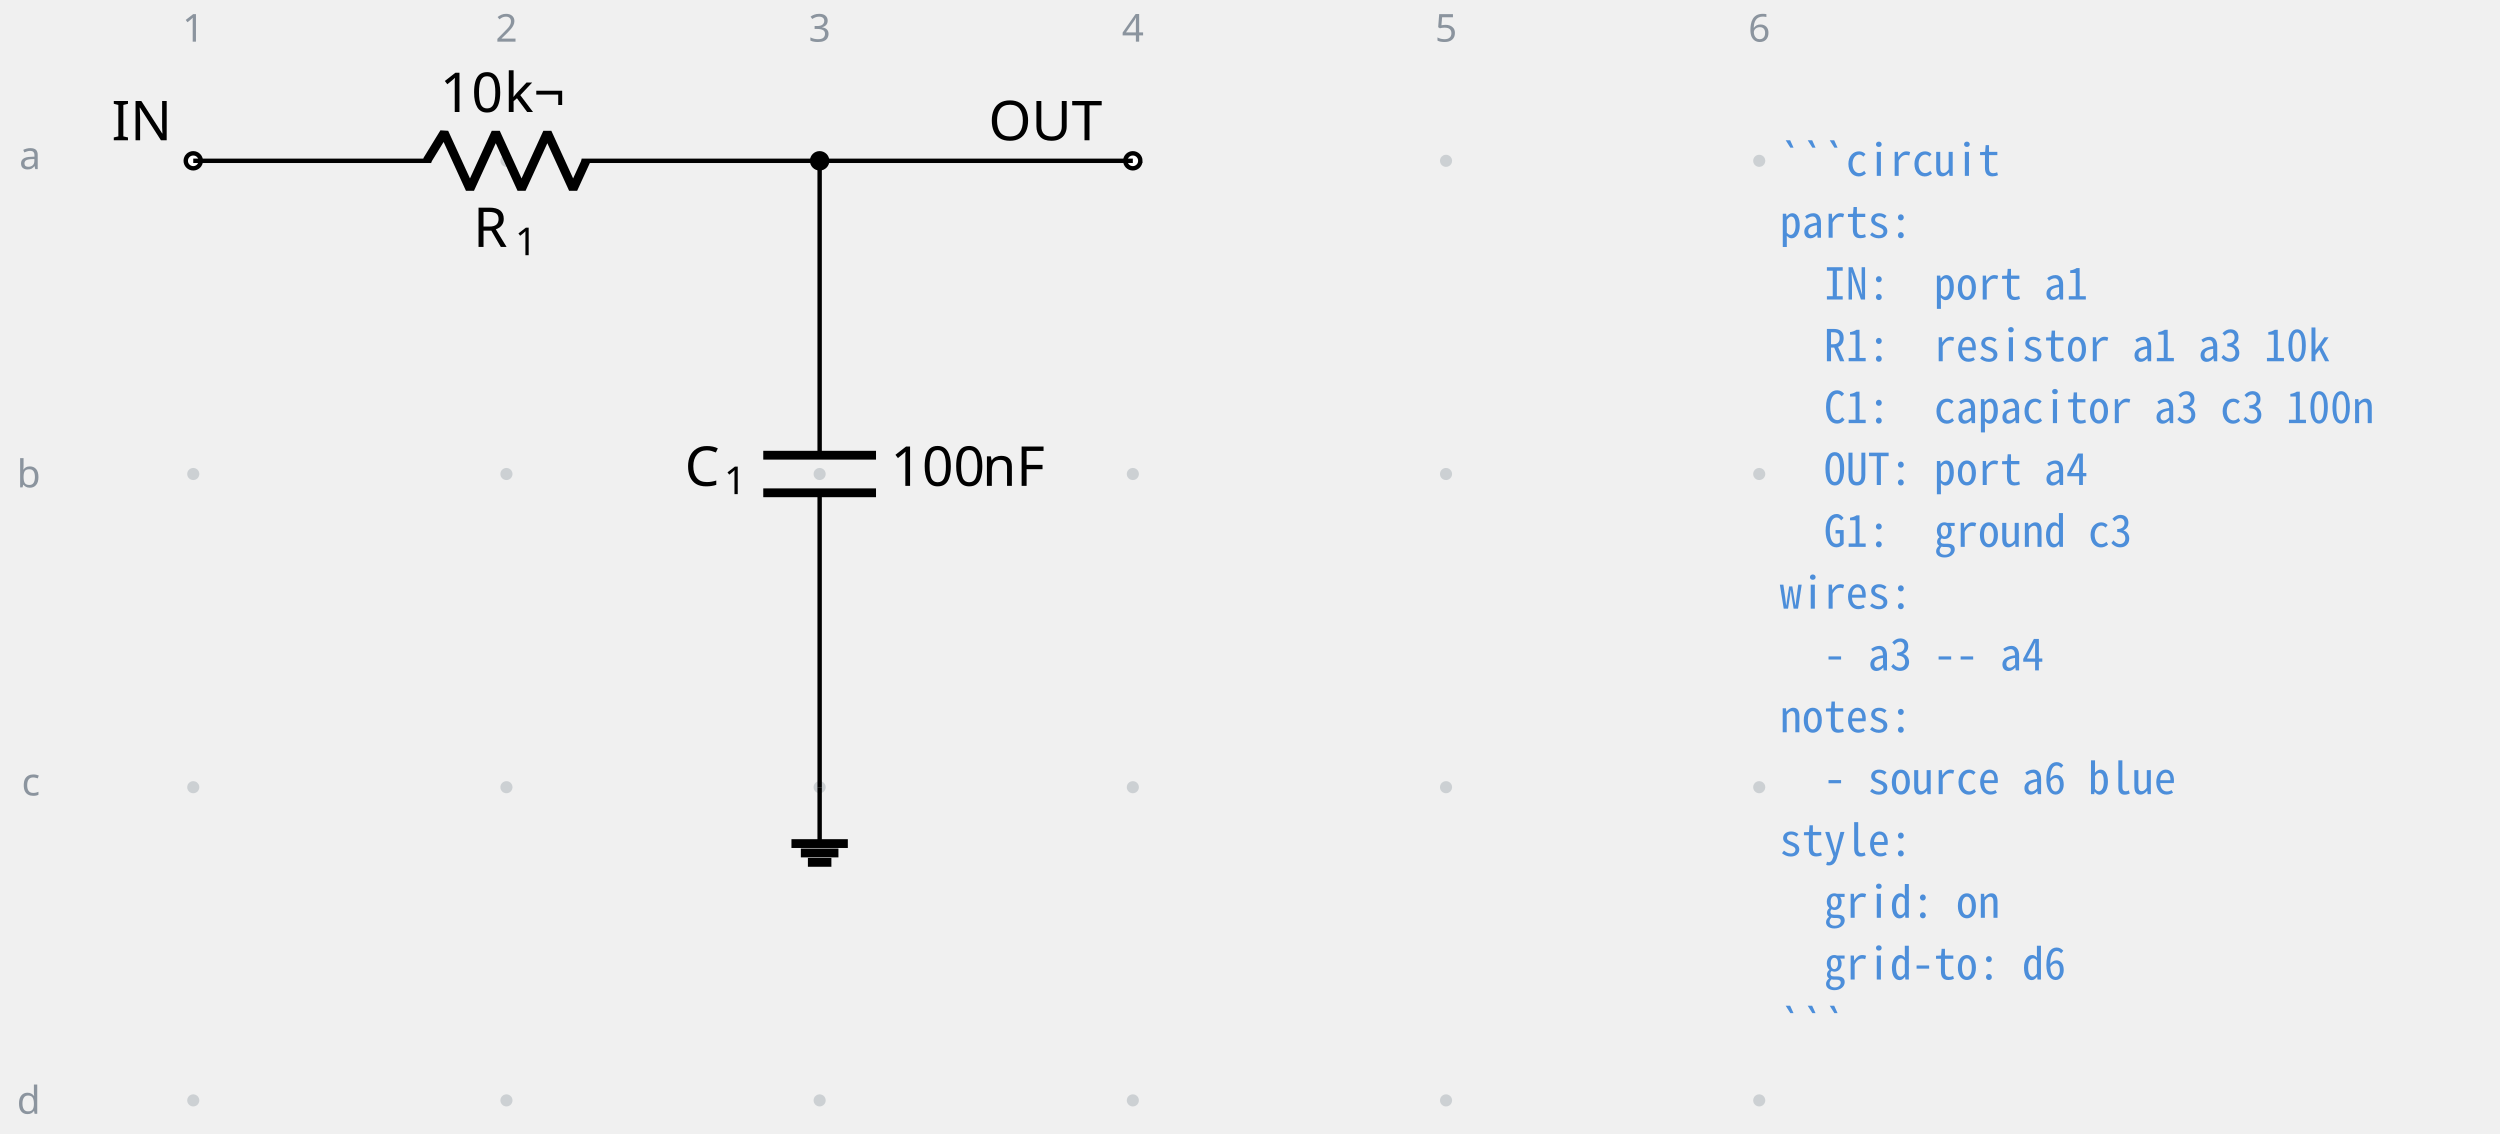
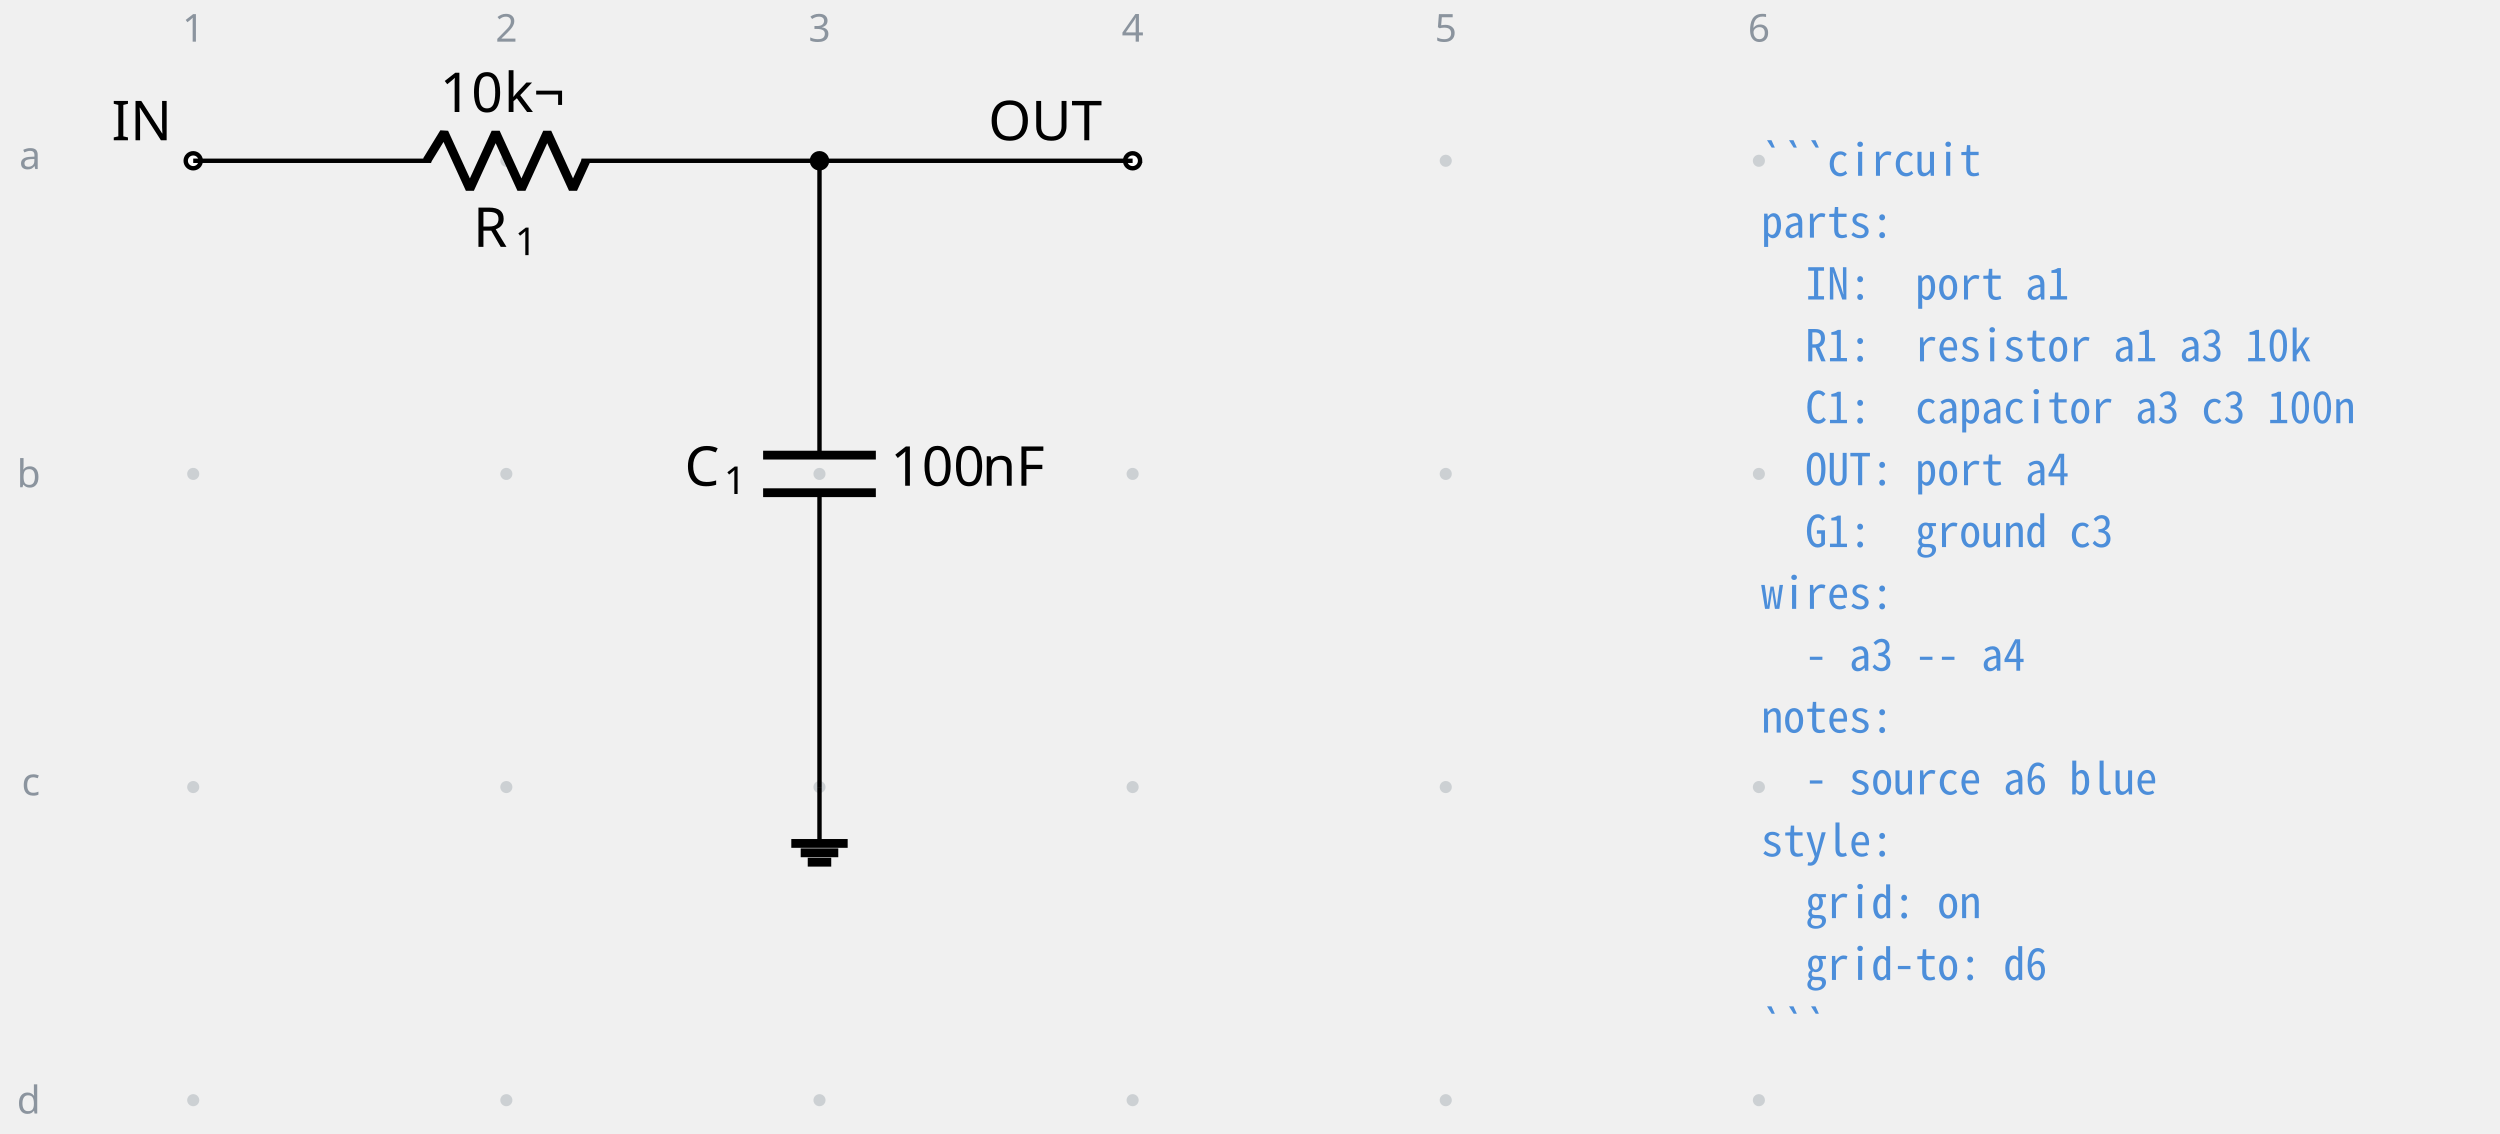
- <svg xmlns="http://www.w3.org/2000/svg" fill="currentColor" width="605.647" height="274.625" viewBox="-72 -72 454.235 205.969">
+ <svg xmlns="http://www.w3.org/2000/svg" fill="currentColor" width="605.761" height="274.625" viewBox="-72 -72 454.321 205.969">
  <g stroke="currentColor" stroke-miterlimit="10" stroke-width=".8">
    <path fill="#8b949e" fill-opacity=".35" stroke="none" stroke-opacity=".35" d="M-35.787-42.781a1.1 1.1 0 1 0-2.2 0 1.1 1.1 0 0 0 2.2 0M-35.787 14.124a1.1 1.1 0 1 0-2.2 0 1.1 1.1 0 0 0 2.2 0M-35.787 71.03a1.1 1.1 0 1 0-2.2 0 1.1 1.1 0 0 0 2.2 0M-35.787 127.935a1.1 1.1 0 1 0-2.2 0 1.1 1.1 0 0 0 2.2 0M21.118-42.781a1.1 1.1 0 1 0-2.2 0 1.1 1.1 0 0 0 2.2 0M21.118 14.124a1.1 1.1 0 1 0-2.2 0 1.1 1.1 0 0 0 2.2 0M21.118 71.03a1.1 1.1 0 1 0-2.2 0 1.1 1.1 0 0 0 2.2 0M21.118 127.935a1.1 1.1 0 1 0-2.2 0 1.1 1.1 0 0 0 2.2 0M78.024-42.781a1.1 1.1 0 1 0-2.2 0 1.1 1.1 0 0 0 2.2 0M78.024 14.124a1.1 1.1 0 1 0-2.2 0 1.1 1.1 0 0 0 2.2 0M78.024 71.03a1.1 1.1 0 1 0-2.2 0 1.1 1.1 0 0 0 2.2 0M78.024 127.935a1.1 1.1 0 1 0-2.2 0 1.1 1.1 0 0 0 2.2 0M134.93-42.781a1.1 1.1 0 1 0-2.2 0 1.1 1.1 0 0 0 2.2 0M134.93 14.124a1.1 1.1 0 1 0-2.2 0 1.1 1.1 0 0 0 2.2 0M134.93 71.03a1.1 1.1 0 1 0-2.2 0 1.1 1.1 0 0 0 2.2 0M134.93 127.935a1.1 1.1 0 1 0-2.2 0 1.1 1.1 0 0 0 2.2 0M191.835-42.781a1.1 1.1 0 1 0-2.2 0 1.1 1.1 0 0 0 2.2 0M191.835 14.124a1.1 1.1 0 1 0-2.2 0 1.1 1.1 0 0 0 2.2 0M191.835 71.03a1.1 1.1 0 1 0-2.2 0 1.1 1.1 0 0 0 2.2 0M191.835 127.935a1.1 1.1 0 1 0-2.2 0 1.1 1.1 0 0 0 2.2 0M248.74-42.781a1.1 1.1 0 1 0-2.2 0 1.1 1.1 0 0 0 2.2 0M248.74 14.124a1.1 1.1 0 1 0-2.2 0 1.1 1.1 0 0 0 2.2 0M248.74 71.03a1.1 1.1 0 1 0-2.2 0 1.1 1.1 0 0 0 2.2 0M248.74 127.935a1.1 1.1 0 1 0-2.2 0 1.1 1.1 0 0 0 2.2 0m-1.1 0" />
    <g fill="#8b949e" stroke="#8b949e">
      <text x="-36.887" y="-42.781" fill="#8b949e" stroke="none" font-family="cmr7" font-size="7" transform="translate(-1.993 -21.645)">1</text>
    </g>
    <g fill="#8b949e" stroke="#8b949e">
      <text x="-36.887" y="-42.781" fill="#8b949e" stroke="none" font-family="cmr7" font-size="7" transform="translate(54.912 -21.645)">2</text>
    </g>
    <g fill="#8b949e" stroke="#8b949e">
      <text x="-36.887" y="-42.781" fill="#8b949e" stroke="none" font-family="cmr7" font-size="7" transform="translate(111.818 -21.645)">3</text>
    </g>
    <g fill="#8b949e" stroke="#8b949e">
      <text x="-36.887" y="-42.781" fill="#8b949e" stroke="none" font-family="cmr7" font-size="7" transform="translate(168.723 -21.645)">4</text>
    </g>
    <g fill="#8b949e" stroke="#8b949e">
      <text x="-36.887" y="-42.781" fill="#8b949e" stroke="none" font-family="cmr7" font-size="7" transform="translate(225.629 -21.645)">5</text>
    </g>
    <g fill="#8b949e" stroke="#8b949e">
      <text x="-36.887" y="-42.781" fill="#8b949e" stroke="none" font-family="cmr7" font-size="7" transform="translate(282.534 -21.645)">6</text>
    </g>
    <g fill="#8b949e" stroke="#8b949e">
      <text x="-36.887" y="-42.781" fill="#8b949e" stroke="none" font-family="cmr7" font-size="7" transform="translate(-31.62 1.507)">a</text>
    </g>
    <g fill="#8b949e" stroke="#8b949e">
      <text x="-36.887" y="-42.781" fill="#8b949e" stroke="none" font-family="cmr7" font-size="7" transform="translate(-32.05 59.336)">b</text>
    </g>
    <g fill="#8b949e" stroke="#8b949e">
      <text x="-36.887" y="-42.781" fill="#8b949e" stroke="none" font-family="cmr7" font-size="7" transform="translate(-31.189 115.318)">c</text>
    </g>
    <g fill="#8b949e" stroke="#8b949e">
      <text x="-36.887" y="-42.781" fill="#8b949e" stroke="none" font-family="cmr7" font-size="7" transform="translate(-32.05 173.147)">d</text>
    </g>
    <g fill="#ffffff">
      <path d="M-35.522-42.781a1.365 1.365 0 1 0-2.73 0 1.365 1.365 0 0 0 2.73 0Zm-1.365 0" />
    </g>
    <text x="-36.887" y="-42.781" stroke="none" font-family="cmr10" font-size="10" transform="translate(-14.844 -3.733)">IN</text>
    <path fill="none" d="M-36.887-42.781h.4m-.4 0H6.36m27.315 0h43.248m-.4 0h.4" />
    <g stroke-linejoin="bevel" stroke-width="1.6">
      <path fill="none" d="m5.561-42.781 3.143-5.122L13.39-37.66l4.685-10.243 4.686 10.243 4.686-10.243 4.686 10.243 2.343-5.121" />
    </g>
    <g stroke="none">
      <text x="-36.887" y="-42.781" font-family="cmmi10" font-size="10" transform="translate(50.866 15.648)">R</text>
      <text x="-29.294" y="-41.281" font-family="cmr7" font-size="7" transform="translate(50.866 15.648)">1</text>
    </g>
    <g stroke="none" font-family="cmr10" font-size="10">
      <text x="-36.887" y="-42.781" transform="translate(44.822 -8.863)">10</text>
      <text x="-25.221" y="-42.781" transform="translate(44.822 -8.863)">k¬</text>
    </g>
    <path fill="none" d="M76.924-42.781v.4m0-.4v53.49m0 6.83v53.49m0-.399v.4" />
    <g stroke-width="1.6">
      <path fill="none" d="M87.167 10.71H66.68m20.486 6.828H66.68" />
    </g>
    <g stroke="none">
      <text x="-36.887" y="-42.781" font-family="cmmi10" font-size="10" transform="translate(89.296 59.058)">C</text>
      <text x="-29.74" y="-41.281" font-family="cmr7" font-size="7" transform="translate(89.296 59.058)">1</text>
    </g>
    <g stroke="none" font-family="cmr10" font-size="10">
      <text x="-36.887" y="-42.781" transform="translate(126.693 59.058)">100</text>
      <text x="-20.22" y="-42.781" transform="translate(126.693 59.058)">nF</text>
    </g>
    <g fill="#ffffff">
      <path d="M135.195-42.781a1.365 1.365 0 1 0-2.731 0 1.365 1.365 0 0 0 2.73 0Zm-1.366 0" />
    </g>
    <text x="-36.887" y="-42.781" stroke="none" font-family="cmr10" font-size="10" transform="translate(144.483 -3.733)">OUT</text>
    <path fill="none" d="M76.924 71.03v10.243" />
    <path fill="none" stroke-width="1.6" d="M71.802 81.273h10.243M73.51 82.98h6.828m-5.548 1.707h4.268" />
    <path fill="none" d="M76.924-42.781h56.905" />
    <path d="M78.29-42.781a1.365 1.365 0 1 0-2.732 0 1.365 1.365 0 0 0 2.731 0Zm-1.366 0" />
    <g>
-       <text x="-36.887" y="-42.781" fill="#4c8eda" stroke="none" font-family="'Noto Sans Mono CJK JP',ui-monospace,'SFMono-Regular',Consolas,'Liberation Mono',monospace" font-size="8" transform="translate(288.26 2.733)" xml:space="preserve">```circuit</text>
+       <text x="-36.887" y="-42.781" fill="#4c8eda" stroke="none" font-family="'Noto Sans Mono CJK JP',ui-monospace,'SFMono-Regular',Consolas,'Liberation Mono',monospace" font-size="8" transform="translate(284.927 2.733)" xml:space="preserve">```circuit</text>
    </g>
    <g>
-       <text x="-36.887" y="-42.781" fill="#4c8eda" stroke="none" font-family="'Noto Sans Mono CJK JP',ui-monospace,'SFMono-Regular',Consolas,'Liberation Mono',monospace" font-size="8" transform="translate(288.26 13.972)" xml:space="preserve">parts:</text>
+       <text x="-36.887" y="-42.781" fill="#4c8eda" stroke="none" font-family="'Noto Sans Mono CJK JP',ui-monospace,'SFMono-Regular',Consolas,'Liberation Mono',monospace" font-size="8" transform="translate(284.927 13.972)" xml:space="preserve">parts:</text>
    </g>
    <g>
-       <text x="-36.887" y="-42.781" fill="#4c8eda" stroke="none" font-family="'Noto Sans Mono CJK JP',ui-monospace,'SFMono-Regular',Consolas,'Liberation Mono',monospace" font-size="8" transform="translate(288.26 25.21)" xml:space="preserve">  IN:  port a1</text>
+       <text x="-36.887" y="-42.781" fill="#4c8eda" stroke="none" font-family="'Noto Sans Mono CJK JP',ui-monospace,'SFMono-Regular',Consolas,'Liberation Mono',monospace" font-size="8" transform="translate(284.927 25.21)" xml:space="preserve">  IN:  port a1</text>
    </g>
    <g>
-       <text x="-36.887" y="-42.781" fill="#4c8eda" stroke="none" font-family="'Noto Sans Mono CJK JP',ui-monospace,'SFMono-Regular',Consolas,'Liberation Mono',monospace" font-size="8" transform="translate(288.26 36.422)" xml:space="preserve">  R1:  resistor a1 a3 10k</text>
+       <text x="-36.887" y="-42.781" fill="#4c8eda" stroke="none" font-family="'Noto Sans Mono CJK JP',ui-monospace,'SFMono-Regular',Consolas,'Liberation Mono',monospace" font-size="8" transform="translate(284.927 36.45)" xml:space="preserve">  R1:  resistor a1 a3 10k</text>
    </g>
    <g>
-       <text x="-36.887" y="-42.781" fill="#4c8eda" stroke="none" font-family="'Noto Sans Mono CJK JP',ui-monospace,'SFMono-Regular',Consolas,'Liberation Mono',monospace" font-size="8" transform="translate(288.26 47.66)" xml:space="preserve">  C1:  capacitor a3 c3 100n</text>
+       <text x="-36.887" y="-42.781" fill="#4c8eda" stroke="none" font-family="'Noto Sans Mono CJK JP',ui-monospace,'SFMono-Regular',Consolas,'Liberation Mono',monospace" font-size="8" transform="translate(284.927 47.689)" xml:space="preserve">  C1:  capacitor a3 c3 100n</text>
    </g>
    <g>
-       <text x="-36.887" y="-42.781" fill="#4c8eda" stroke="none" font-family="'Noto Sans Mono CJK JP',ui-monospace,'SFMono-Regular',Consolas,'Liberation Mono',monospace" font-size="8" transform="translate(288.26 58.899)" xml:space="preserve">  OUT: port a4</text>
+       <text x="-36.887" y="-42.781" fill="#4c8eda" stroke="none" font-family="'Noto Sans Mono CJK JP',ui-monospace,'SFMono-Regular',Consolas,'Liberation Mono',monospace" font-size="8" transform="translate(284.927 58.956)" xml:space="preserve">  OUT: port a4</text>
    </g>
    <g>
-       <text x="-36.887" y="-42.781" fill="#4c8eda" stroke="none" font-family="'Noto Sans Mono CJK JP',ui-monospace,'SFMono-Regular',Consolas,'Liberation Mono',monospace" font-size="8" transform="translate(288.26 70.138)" xml:space="preserve">  G1:  ground c3</text>
+       <text x="-36.887" y="-42.781" fill="#4c8eda" stroke="none" font-family="'Noto Sans Mono CJK JP',ui-monospace,'SFMono-Regular',Consolas,'Liberation Mono',monospace" font-size="8" transform="translate(284.927 70.195)" xml:space="preserve">  G1:  ground c3</text>
    </g>
    <g>
-       <text x="-36.887" y="-42.781" fill="#4c8eda" stroke="none" font-family="'Noto Sans Mono CJK JP',ui-monospace,'SFMono-Regular',Consolas,'Liberation Mono',monospace" font-size="8" transform="translate(288.26 81.377)" xml:space="preserve">wires:</text>
+       <text x="-36.887" y="-42.781" fill="#4c8eda" stroke="none" font-family="'Noto Sans Mono CJK JP',ui-monospace,'SFMono-Regular',Consolas,'Liberation Mono',monospace" font-size="8" transform="translate(284.927 81.434)" xml:space="preserve">wires:</text>
    </g>
    <g>
-       <text x="-36.887" y="-42.781" fill="#4c8eda" stroke="none" font-family="'Noto Sans Mono CJK JP',ui-monospace,'SFMono-Regular',Consolas,'Liberation Mono',monospace" font-size="8" transform="translate(288.26 92.587)" xml:space="preserve">  - a3 -- a4</text>
+       <text x="-36.887" y="-42.781" fill="#4c8eda" stroke="none" font-family="'Noto Sans Mono CJK JP',ui-monospace,'SFMono-Regular',Consolas,'Liberation Mono',monospace" font-size="8" transform="translate(284.927 92.672)" xml:space="preserve">  - a3 -- a4</text>
    </g>
    <g>
-       <text x="-36.887" y="-42.781" fill="#4c8eda" stroke="none" font-family="'Noto Sans Mono CJK JP',ui-monospace,'SFMono-Regular',Consolas,'Liberation Mono',monospace" font-size="8" transform="translate(288.26 103.826)" xml:space="preserve">notes:</text>
+       <text x="-36.887" y="-42.781" fill="#4c8eda" stroke="none" font-family="'Noto Sans Mono CJK JP',ui-monospace,'SFMono-Regular',Consolas,'Liberation Mono',monospace" font-size="8" transform="translate(284.927 103.911)" xml:space="preserve">notes:</text>
    </g>
    <g>
-       <text x="-36.887" y="-42.781" fill="#4c8eda" stroke="none" font-family="'Noto Sans Mono CJK JP',ui-monospace,'SFMono-Regular',Consolas,'Liberation Mono',monospace" font-size="8" transform="translate(288.26 115.065)" xml:space="preserve">  - source a6 blue</text>
+       <text x="-36.887" y="-42.781" fill="#4c8eda" stroke="none" font-family="'Noto Sans Mono CJK JP',ui-monospace,'SFMono-Regular',Consolas,'Liberation Mono',monospace" font-size="8" transform="translate(284.927 115.15)" xml:space="preserve">  - source a6 blue</text>
    </g>
    <g>
-       <text x="-36.887" y="-42.781" fill="#4c8eda" stroke="none" font-family="'Noto Sans Mono CJK JP',ui-monospace,'SFMono-Regular',Consolas,'Liberation Mono',monospace" font-size="8" transform="translate(288.26 126.304)" xml:space="preserve">style:</text>
+       <text x="-36.887" y="-42.781" fill="#4c8eda" stroke="none" font-family="'Noto Sans Mono CJK JP',ui-monospace,'SFMono-Regular',Consolas,'Liberation Mono',monospace" font-size="8" transform="translate(284.927 126.389)" xml:space="preserve">style:</text>
    </g>
    <g>
-       <text x="-36.887" y="-42.781" fill="#4c8eda" stroke="none" font-family="'Noto Sans Mono CJK JP',ui-monospace,'SFMono-Regular',Consolas,'Liberation Mono',monospace" font-size="8" transform="translate(288.26 137.543)" xml:space="preserve">  grid: on</text>
+       <text x="-36.887" y="-42.781" fill="#4c8eda" stroke="none" font-family="'Noto Sans Mono CJK JP',ui-monospace,'SFMono-Regular',Consolas,'Liberation Mono',monospace" font-size="8" transform="translate(284.927 137.628)" xml:space="preserve">  grid: on</text>
    </g>
    <g>
-       <text x="-36.887" y="-42.781" fill="#4c8eda" stroke="none" font-family="'Noto Sans Mono CJK JP',ui-monospace,'SFMono-Regular',Consolas,'Liberation Mono',monospace" font-size="8" transform="translate(288.26 148.753)" xml:space="preserve">  grid-to: d6</text>
+       <text x="-36.887" y="-42.781" fill="#4c8eda" stroke="none" font-family="'Noto Sans Mono CJK JP',ui-monospace,'SFMono-Regular',Consolas,'Liberation Mono',monospace" font-size="8" transform="translate(284.927 148.867)" xml:space="preserve">  grid-to: d6</text>
    </g>
    <g>
-       <text x="-36.887" y="-42.781" fill="#4c8eda" stroke="none" font-family="'Noto Sans Mono CJK JP',ui-monospace,'SFMono-Regular',Consolas,'Liberation Mono',monospace" font-size="8" transform="translate(288.26 159.991)" xml:space="preserve">```</text>
+       <text x="-36.887" y="-42.781" fill="#4c8eda" stroke="none" font-family="'Noto Sans Mono CJK JP',ui-monospace,'SFMono-Regular',Consolas,'Liberation Mono',monospace" font-size="8" transform="translate(284.927 160.134)" xml:space="preserve">```</text>
    </g>
  </g>
</svg>
